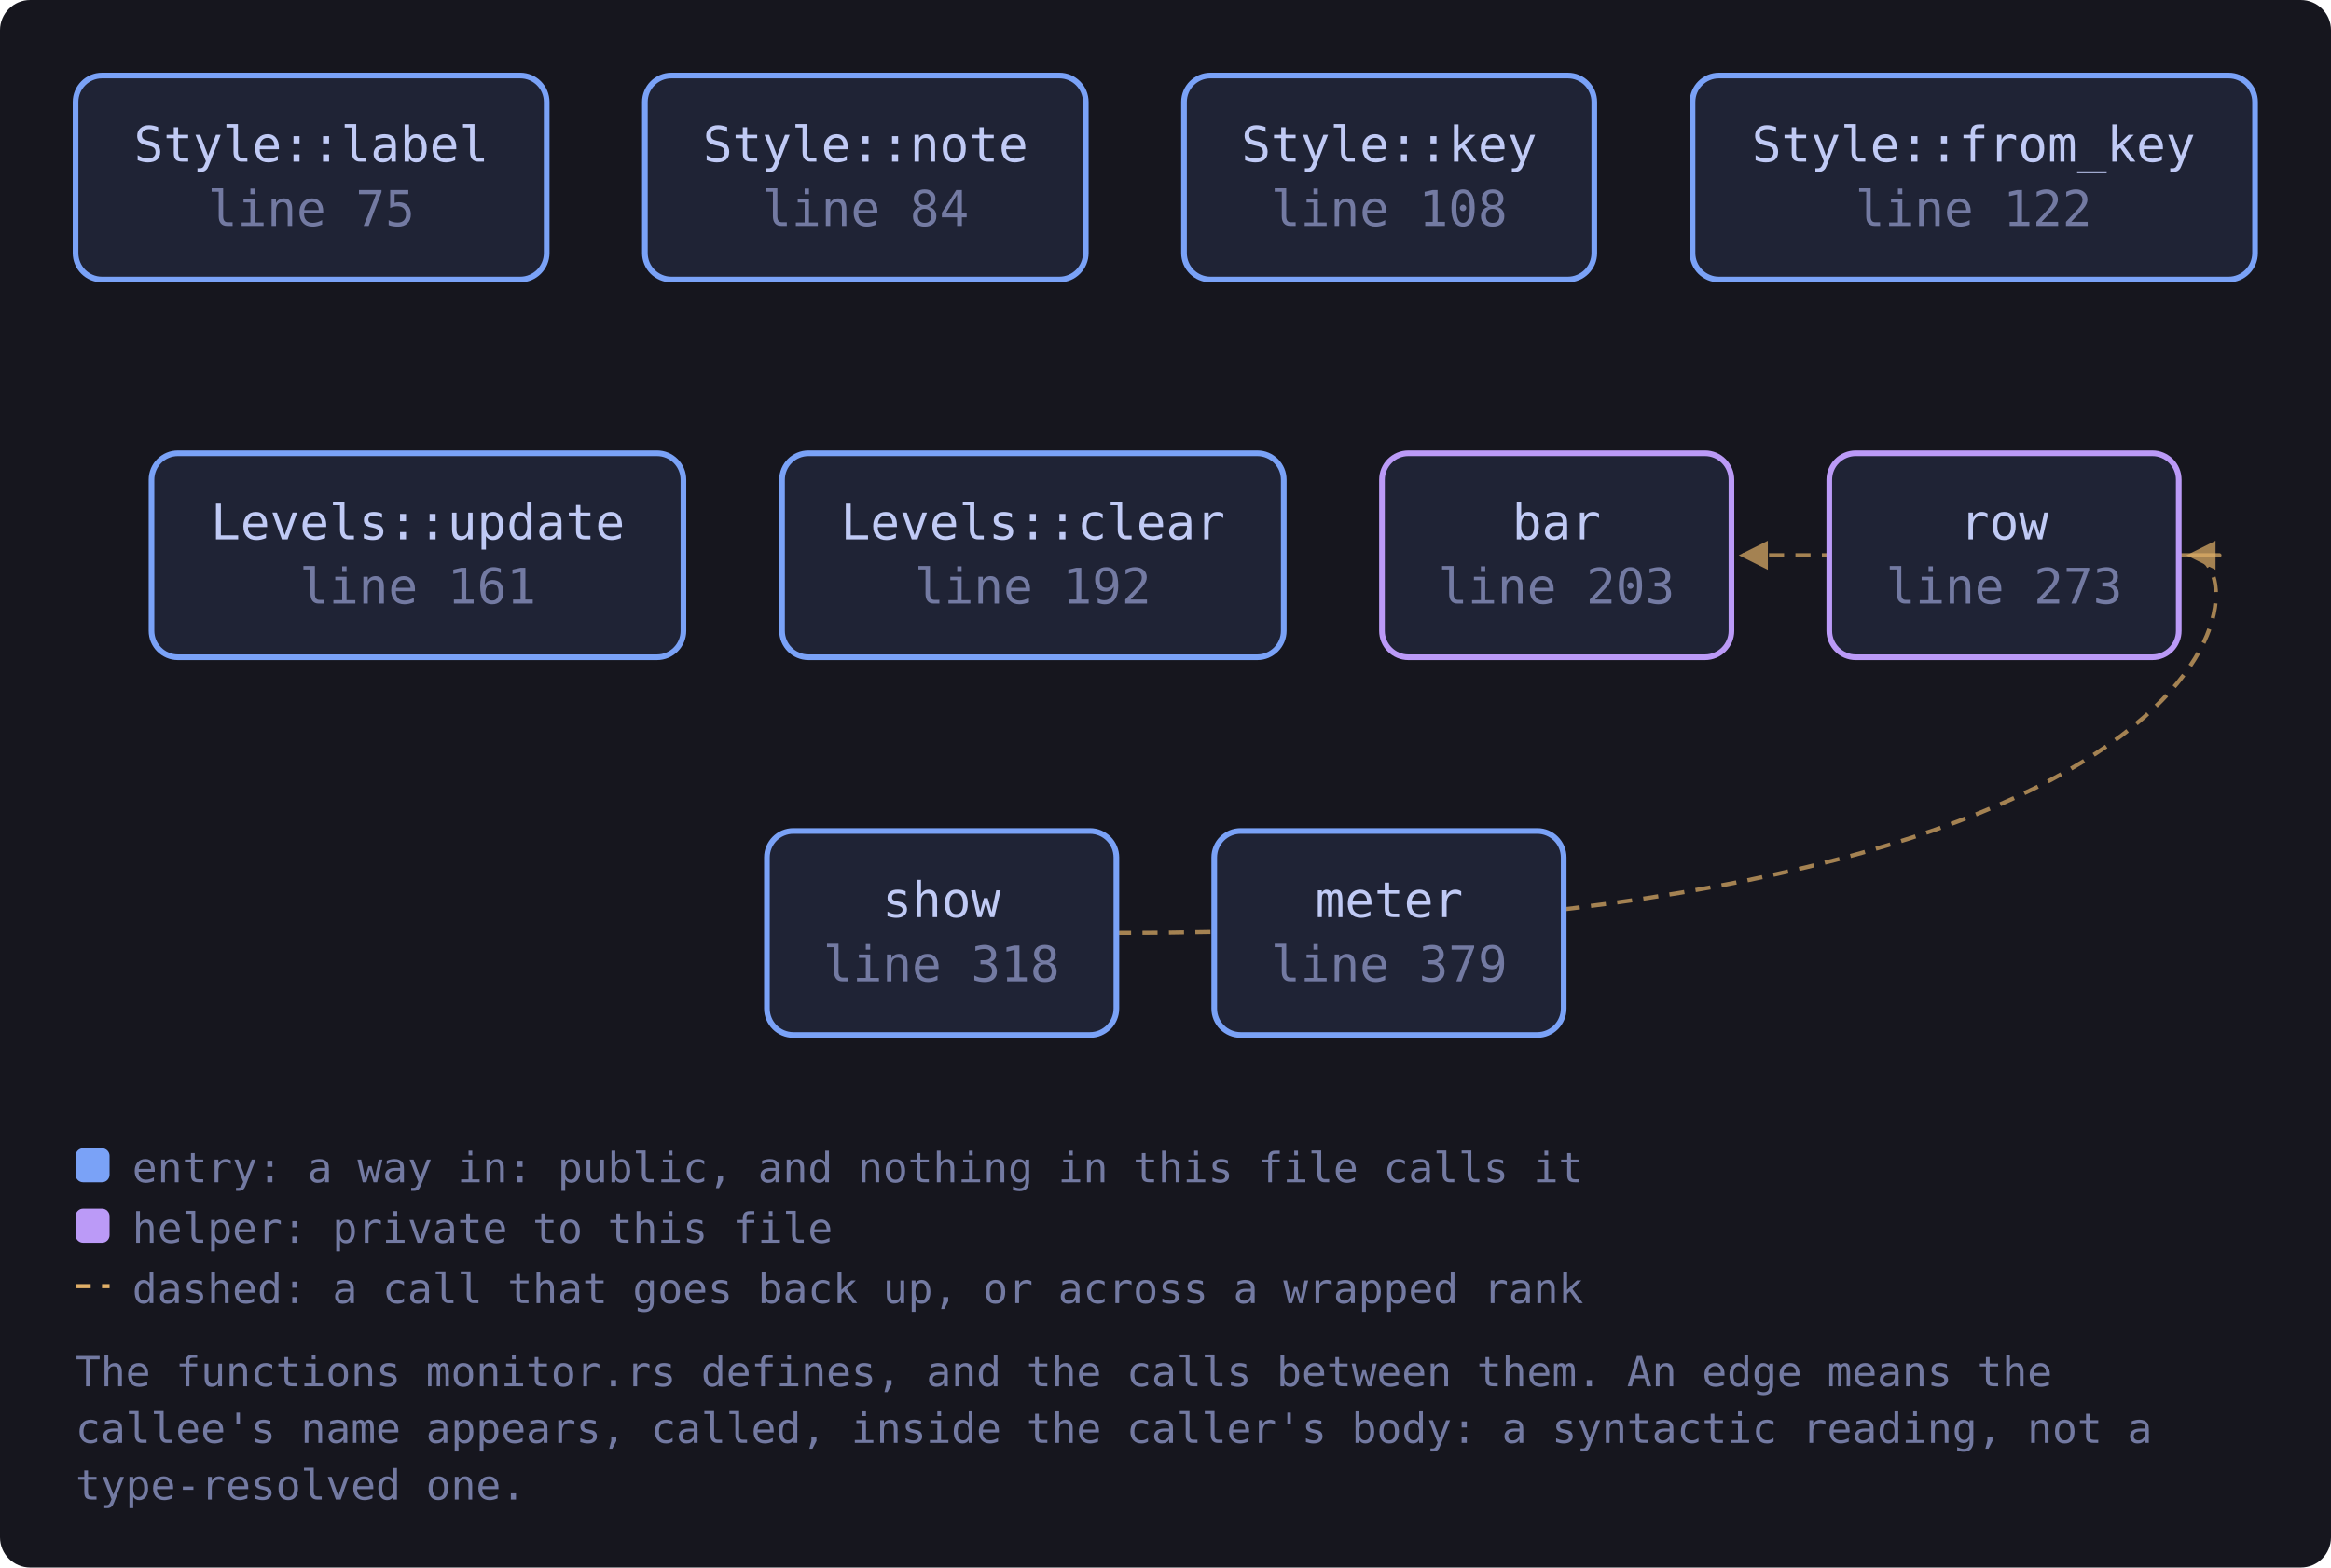
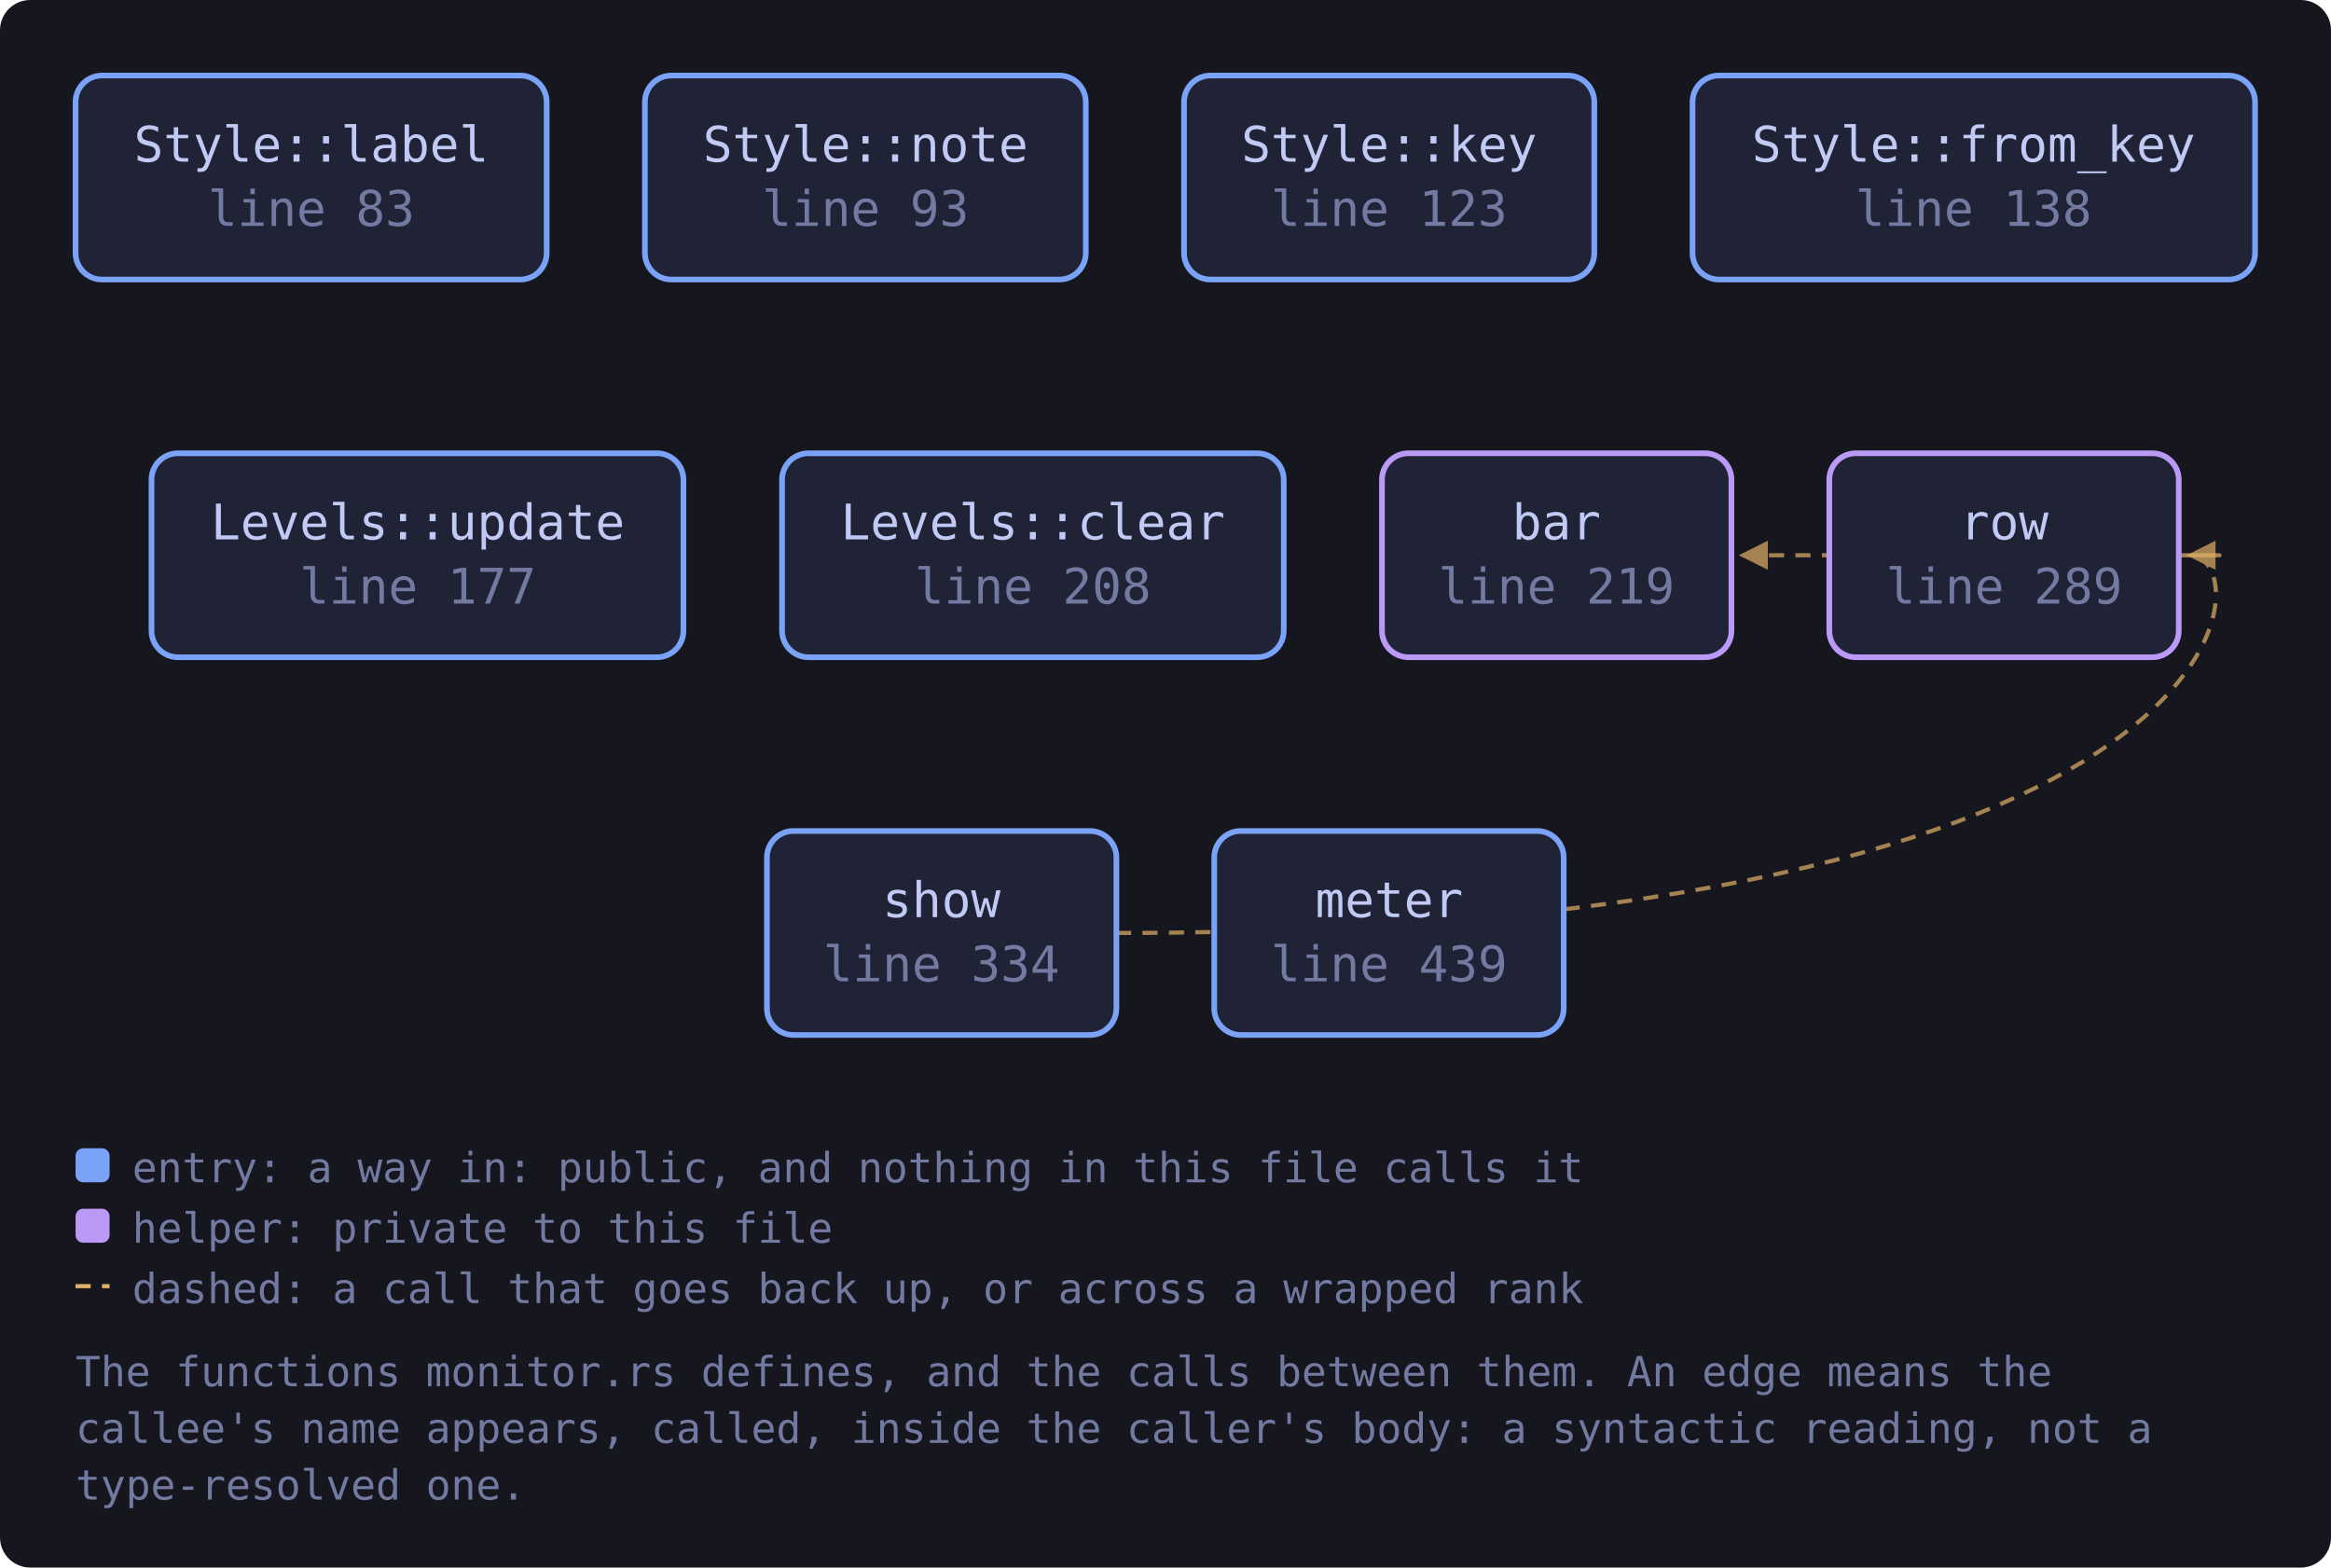
<svg xmlns="http://www.w3.org/2000/svg" viewBox="0 0 617 415" width="617" height="415" style="max-width:100%;height:auto" role="img" aria-label="flowchart">
  <defs>
    <marker id="a-muted" viewBox="0 0 8 8" refX="7" refY="4" markerWidth="7" markerHeight="7" orient="auto-start-reverse">
      <path d="M0 0 L8 4 L0 8 z" fill="var(--muted, #737aa2)" />
    </marker>
    <marker id="a-warn" viewBox="0 0 8 8" refX="7" refY="4" markerWidth="7" markerHeight="7" orient="auto-start-reverse">
      <path d="M0 0 L8 4 L0 8 z" fill="var(--warn, #e0af68)" />
    </marker>
    <marker id="a-accent" viewBox="0 0 8 8" refX="7" refY="4" markerWidth="7" markerHeight="7" orient="auto-start-reverse">
      <path d="M0 0 L8 4 L0 8 z" fill="var(--accent, #7aa2f7)" />
    </marker>
    <marker id="a-cyan" viewBox="0 0 8 8" refX="7" refY="4" markerWidth="7" markerHeight="7" orient="auto-start-reverse">
      <path d="M0 0 L8 4 L0 8 z" fill="var(--cyan, #7dcfff)" />
    </marker>
    <marker id="a-accent-2" viewBox="0 0 8 8" refX="7" refY="4" markerWidth="7" markerHeight="7" orient="auto-start-reverse">
      <path d="M0 0 L8 4 L0 8 z" fill="var(--accent-2, #bb9af7)" />
    </marker>
  </defs>
  <rect x="0" y="0" width="617" height="415" fill="var(--bg-inset, #16161e)" rx="8" />
  <path d="M576.7 147.0 C 598.7 147.0, 598.7 147.0, 461.2 147.0" fill="none" stroke="var(--warn, #e0af68)" stroke-width="1.1" opacity="0.7" stroke-dasharray="4 3" marker-end="url(#a-warn)" />
  <path d="M295.4 247.0 C 598.7 247.0, 598.7 147.0, 579.7 147.0" fill="none" stroke="var(--warn, #e0af68)" stroke-width="1.1" opacity="0.7" stroke-dasharray="4 3" marker-end="url(#a-warn)" />
-   <a href="https://github.com/tilas01/veilvoice/blob/main/crates/veilvoice-gui/src/monitor.rs#L75" target="_blank" rel="noopener noreferrer">
+   <a href="https://github.com/tilas01/veilvoice/blob/main/crates/veilvoice-gui/src/monitor.rs#L83" target="_blank" rel="noopener noreferrer">
    <rect x="20.0" y="20.0" width="124.7" height="54.0" rx="7" fill="var(--bg-soft, #1f2335)" stroke="var(--accent, #7aa2f7)" stroke-width="1.5" />
    <text x="82.4" y="42.8" font-family="ui-monospace, SFMono-Regular, Menlo, Consolas, monospace" font-size="13" fill="var(--fg, #c0caf5)" text-anchor="middle">Style::label</text>
-     <text x="82.4" y="59.8" font-family="ui-monospace, SFMono-Regular, Menlo, Consolas, monospace" font-size="13" fill="var(--muted, #737aa2)" text-anchor="middle">line 75</text>
+     <text x="82.4" y="59.8" font-family="ui-monospace, SFMono-Regular, Menlo, Consolas, monospace" font-size="13" fill="var(--muted, #737aa2)" text-anchor="middle">line 83</text>
  </a>
-   <a href="https://github.com/tilas01/veilvoice/blob/main/crates/veilvoice-gui/src/monitor.rs#L84" target="_blank" rel="noopener noreferrer">
+   <a href="https://github.com/tilas01/veilvoice/blob/main/crates/veilvoice-gui/src/monitor.rs#L93" target="_blank" rel="noopener noreferrer">
    <rect x="170.7" y="20.0" width="116.7" height="54.0" rx="7" fill="var(--bg-soft, #1f2335)" stroke="var(--accent, #7aa2f7)" stroke-width="1.5" />
    <text x="229.1" y="42.8" font-family="ui-monospace, SFMono-Regular, Menlo, Consolas, monospace" font-size="13" fill="var(--fg, #c0caf5)" text-anchor="middle">Style::note</text>
-     <text x="229.1" y="59.8" font-family="ui-monospace, SFMono-Regular, Menlo, Consolas, monospace" font-size="13" fill="var(--muted, #737aa2)" text-anchor="middle">line 84</text>
+     <text x="229.1" y="59.8" font-family="ui-monospace, SFMono-Regular, Menlo, Consolas, monospace" font-size="13" fill="var(--muted, #737aa2)" text-anchor="middle">line 93</text>
  </a>
-   <a href="https://github.com/tilas01/veilvoice/blob/main/crates/veilvoice-gui/src/monitor.rs#L108" target="_blank" rel="noopener noreferrer">
+   <a href="https://github.com/tilas01/veilvoice/blob/main/crates/veilvoice-gui/src/monitor.rs#L123" target="_blank" rel="noopener noreferrer">
    <rect x="313.4" y="20.0" width="108.6" height="54.0" rx="7" fill="var(--bg-soft, #1f2335)" stroke="var(--accent, #7aa2f7)" stroke-width="1.5" />
    <text x="367.7" y="42.8" font-family="ui-monospace, SFMono-Regular, Menlo, Consolas, monospace" font-size="13" fill="var(--fg, #c0caf5)" text-anchor="middle">Style::key</text>
-     <text x="367.7" y="59.8" font-family="ui-monospace, SFMono-Regular, Menlo, Consolas, monospace" font-size="13" fill="var(--muted, #737aa2)" text-anchor="middle">line 108</text>
+     <text x="367.7" y="59.8" font-family="ui-monospace, SFMono-Regular, Menlo, Consolas, monospace" font-size="13" fill="var(--muted, #737aa2)" text-anchor="middle">line 123</text>
  </a>
-   <a href="https://github.com/tilas01/veilvoice/blob/main/crates/veilvoice-gui/src/monitor.rs#L122" target="_blank" rel="noopener noreferrer">
+   <a href="https://github.com/tilas01/veilvoice/blob/main/crates/veilvoice-gui/src/monitor.rs#L138" target="_blank" rel="noopener noreferrer">
    <rect x="448.0" y="20.0" width="148.9" height="54.0" rx="7" fill="var(--bg-soft, #1f2335)" stroke="var(--accent, #7aa2f7)" stroke-width="1.5" />
    <text x="522.4" y="42.8" font-family="ui-monospace, SFMono-Regular, Menlo, Consolas, monospace" font-size="13" fill="var(--fg, #c0caf5)" text-anchor="middle">Style::from_key</text>
-     <text x="522.4" y="59.8" font-family="ui-monospace, SFMono-Regular, Menlo, Consolas, monospace" font-size="13" fill="var(--muted, #737aa2)" text-anchor="middle">line 122</text>
+     <text x="522.4" y="59.8" font-family="ui-monospace, SFMono-Regular, Menlo, Consolas, monospace" font-size="13" fill="var(--muted, #737aa2)" text-anchor="middle">line 138</text>
  </a>
-   <a href="https://github.com/tilas01/veilvoice/blob/main/crates/veilvoice-gui/src/monitor.rs#L161" target="_blank" rel="noopener noreferrer">
+   <a href="https://github.com/tilas01/veilvoice/blob/main/crates/veilvoice-gui/src/monitor.rs#L177" target="_blank" rel="noopener noreferrer">
    <rect x="40.1" y="120.0" width="140.8" height="54.0" rx="7" fill="var(--bg-soft, #1f2335)" stroke="var(--accent, #7aa2f7)" stroke-width="1.5" />
    <text x="110.6" y="142.8" font-family="ui-monospace, SFMono-Regular, Menlo, Consolas, monospace" font-size="13" fill="var(--fg, #c0caf5)" text-anchor="middle">Levels::update</text>
-     <text x="110.6" y="159.8" font-family="ui-monospace, SFMono-Regular, Menlo, Consolas, monospace" font-size="13" fill="var(--muted, #737aa2)" text-anchor="middle">line 161</text>
+     <text x="110.6" y="159.8" font-family="ui-monospace, SFMono-Regular, Menlo, Consolas, monospace" font-size="13" fill="var(--muted, #737aa2)" text-anchor="middle">line 177</text>
  </a>
-   <a href="https://github.com/tilas01/veilvoice/blob/main/crates/veilvoice-gui/src/monitor.rs#L192" target="_blank" rel="noopener noreferrer">
+   <a href="https://github.com/tilas01/veilvoice/blob/main/crates/veilvoice-gui/src/monitor.rs#L208" target="_blank" rel="noopener noreferrer">
    <rect x="207.0" y="120.0" width="132.8" height="54.0" rx="7" fill="var(--bg-soft, #1f2335)" stroke="var(--accent, #7aa2f7)" stroke-width="1.5" />
    <text x="273.4" y="142.8" font-family="ui-monospace, SFMono-Regular, Menlo, Consolas, monospace" font-size="13" fill="var(--fg, #c0caf5)" text-anchor="middle">Levels::clear</text>
-     <text x="273.4" y="159.8" font-family="ui-monospace, SFMono-Regular, Menlo, Consolas, monospace" font-size="13" fill="var(--muted, #737aa2)" text-anchor="middle">line 192</text>
+     <text x="273.4" y="159.8" font-family="ui-monospace, SFMono-Regular, Menlo, Consolas, monospace" font-size="13" fill="var(--muted, #737aa2)" text-anchor="middle">line 208</text>
  </a>
-   <a href="https://github.com/tilas01/veilvoice/blob/main/crates/veilvoice-gui/src/monitor.rs#L203" target="_blank" rel="noopener noreferrer">
+   <a href="https://github.com/tilas01/veilvoice/blob/main/crates/veilvoice-gui/src/monitor.rs#L219" target="_blank" rel="noopener noreferrer">
    <rect x="365.8" y="120.0" width="92.5" height="54.0" rx="7" fill="var(--bg-soft, #1f2335)" stroke="var(--accent-2, #bb9af7)" stroke-width="1.5" />
    <text x="412.0" y="142.8" font-family="ui-monospace, SFMono-Regular, Menlo, Consolas, monospace" font-size="13" fill="var(--fg, #c0caf5)" text-anchor="middle">bar</text>
-     <text x="412.0" y="159.8" font-family="ui-monospace, SFMono-Regular, Menlo, Consolas, monospace" font-size="13" fill="var(--muted, #737aa2)" text-anchor="middle">line 203</text>
+     <text x="412.0" y="159.8" font-family="ui-monospace, SFMono-Regular, Menlo, Consolas, monospace" font-size="13" fill="var(--muted, #737aa2)" text-anchor="middle">line 219</text>
  </a>
-   <a href="https://github.com/tilas01/veilvoice/blob/main/crates/veilvoice-gui/src/monitor.rs#L273" target="_blank" rel="noopener noreferrer">
+   <a href="https://github.com/tilas01/veilvoice/blob/main/crates/veilvoice-gui/src/monitor.rs#L289" target="_blank" rel="noopener noreferrer">
    <rect x="484.2" y="120.0" width="92.5" height="54.0" rx="7" fill="var(--bg-soft, #1f2335)" stroke="var(--accent-2, #bb9af7)" stroke-width="1.5" />
    <text x="530.5" y="142.8" font-family="ui-monospace, SFMono-Regular, Menlo, Consolas, monospace" font-size="13" fill="var(--fg, #c0caf5)" text-anchor="middle">row</text>
-     <text x="530.5" y="159.8" font-family="ui-monospace, SFMono-Regular, Menlo, Consolas, monospace" font-size="13" fill="var(--muted, #737aa2)" text-anchor="middle">line 273</text>
+     <text x="530.5" y="159.8" font-family="ui-monospace, SFMono-Regular, Menlo, Consolas, monospace" font-size="13" fill="var(--muted, #737aa2)" text-anchor="middle">line 289</text>
  </a>
-   <a href="https://github.com/tilas01/veilvoice/blob/main/crates/veilvoice-gui/src/monitor.rs#L318" target="_blank" rel="noopener noreferrer">
+   <a href="https://github.com/tilas01/veilvoice/blob/main/crates/veilvoice-gui/src/monitor.rs#L334" target="_blank" rel="noopener noreferrer">
    <rect x="203.0" y="220.0" width="92.5" height="54.0" rx="7" fill="var(--bg-soft, #1f2335)" stroke="var(--accent, #7aa2f7)" stroke-width="1.5" />
    <text x="249.2" y="242.8" font-family="ui-monospace, SFMono-Regular, Menlo, Consolas, monospace" font-size="13" fill="var(--fg, #c0caf5)" text-anchor="middle">show</text>
-     <text x="249.2" y="259.8" font-family="ui-monospace, SFMono-Regular, Menlo, Consolas, monospace" font-size="13" fill="var(--muted, #737aa2)" text-anchor="middle">line 318</text>
+     <text x="249.2" y="259.8" font-family="ui-monospace, SFMono-Regular, Menlo, Consolas, monospace" font-size="13" fill="var(--muted, #737aa2)" text-anchor="middle">line 334</text>
  </a>
-   <a href="https://github.com/tilas01/veilvoice/blob/main/crates/veilvoice-gui/src/monitor.rs#L379" target="_blank" rel="noopener noreferrer">
+   <a href="https://github.com/tilas01/veilvoice/blob/main/crates/veilvoice-gui/src/monitor.rs#L439" target="_blank" rel="noopener noreferrer">
    <rect x="321.4" y="220.0" width="92.5" height="54.0" rx="7" fill="var(--bg-soft, #1f2335)" stroke="var(--accent, #7aa2f7)" stroke-width="1.5" />
    <text x="367.7" y="242.8" font-family="ui-monospace, SFMono-Regular, Menlo, Consolas, monospace" font-size="13" fill="var(--fg, #c0caf5)" text-anchor="middle">meter</text>
-     <text x="367.7" y="259.8" font-family="ui-monospace, SFMono-Regular, Menlo, Consolas, monospace" font-size="13" fill="var(--muted, #737aa2)" text-anchor="middle">line 379</text>
+     <text x="367.7" y="259.8" font-family="ui-monospace, SFMono-Regular, Menlo, Consolas, monospace" font-size="13" fill="var(--muted, #737aa2)" text-anchor="middle">line 439</text>
  </a>
  <rect x="20.0" y="304.0" width="9" height="9" rx="2" fill="var(--accent, #7aa2f7)" />
  <text x="35.0" y="313.0" font-family="ui-monospace, SFMono-Regular, Menlo, Consolas, monospace" font-size="11" fill="var(--muted, #737aa2)">entry: a way in: public, and nothing in this file calls it</text>
  <rect x="20.0" y="320.0" width="9" height="9" rx="2" fill="var(--accent-2, #bb9af7)" />
  <text x="35.0" y="329.0" font-family="ui-monospace, SFMono-Regular, Menlo, Consolas, monospace" font-size="11" fill="var(--muted, #737aa2)">helper: private to this file</text>
  <path d="M20.0 340.5 L29.0 340.5" stroke="var(--warn, #e0af68)" stroke-width="1.1" stroke-dasharray="4 3" />
  <text x="35.0" y="345.0" font-family="ui-monospace, SFMono-Regular, Menlo, Consolas, monospace" font-size="11" fill="var(--muted, #737aa2)">dashed: a call that goes back up, or across a wrapped rank</text>
  <text x="20.0" y="367.0" font-family="ui-monospace, SFMono-Regular, Menlo, Consolas, monospace" font-size="11" fill="var(--muted, #737aa2)">The functions monitor.rs defines, and the calls between them. An edge means the</text>
  <text x="20.0" y="382.0" font-family="ui-monospace, SFMono-Regular, Menlo, Consolas, monospace" font-size="11" fill="var(--muted, #737aa2)">callee's name appears, called, inside the caller's body: a syntactic reading, not a</text>
  <text x="20.0" y="397.0" font-family="ui-monospace, SFMono-Regular, Menlo, Consolas, monospace" font-size="11" fill="var(--muted, #737aa2)">type-resolved one.</text>
</svg>
